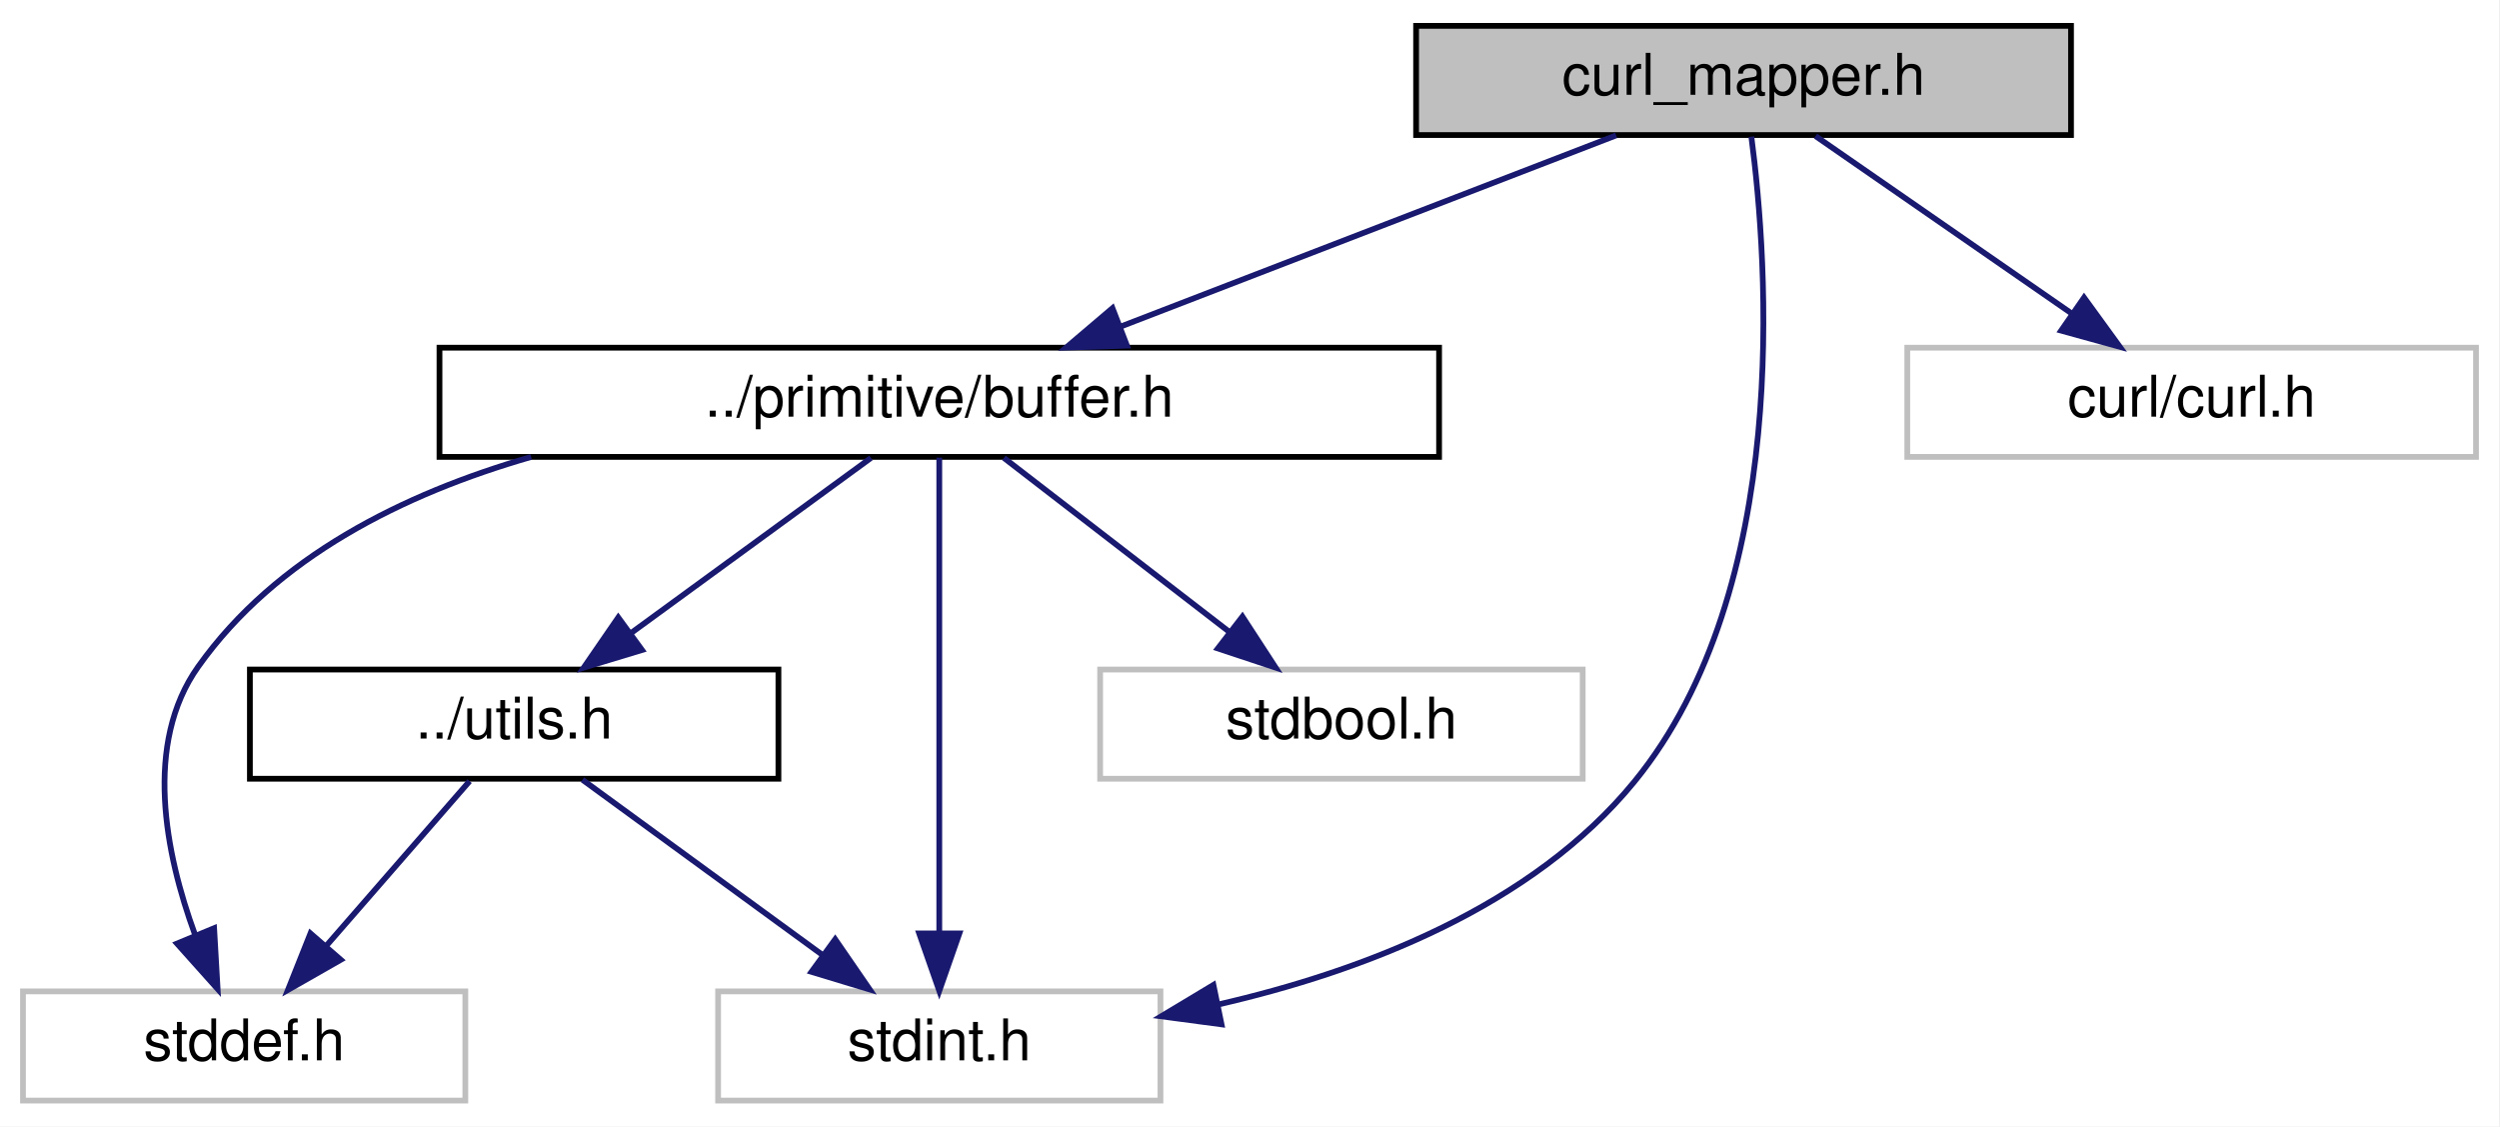
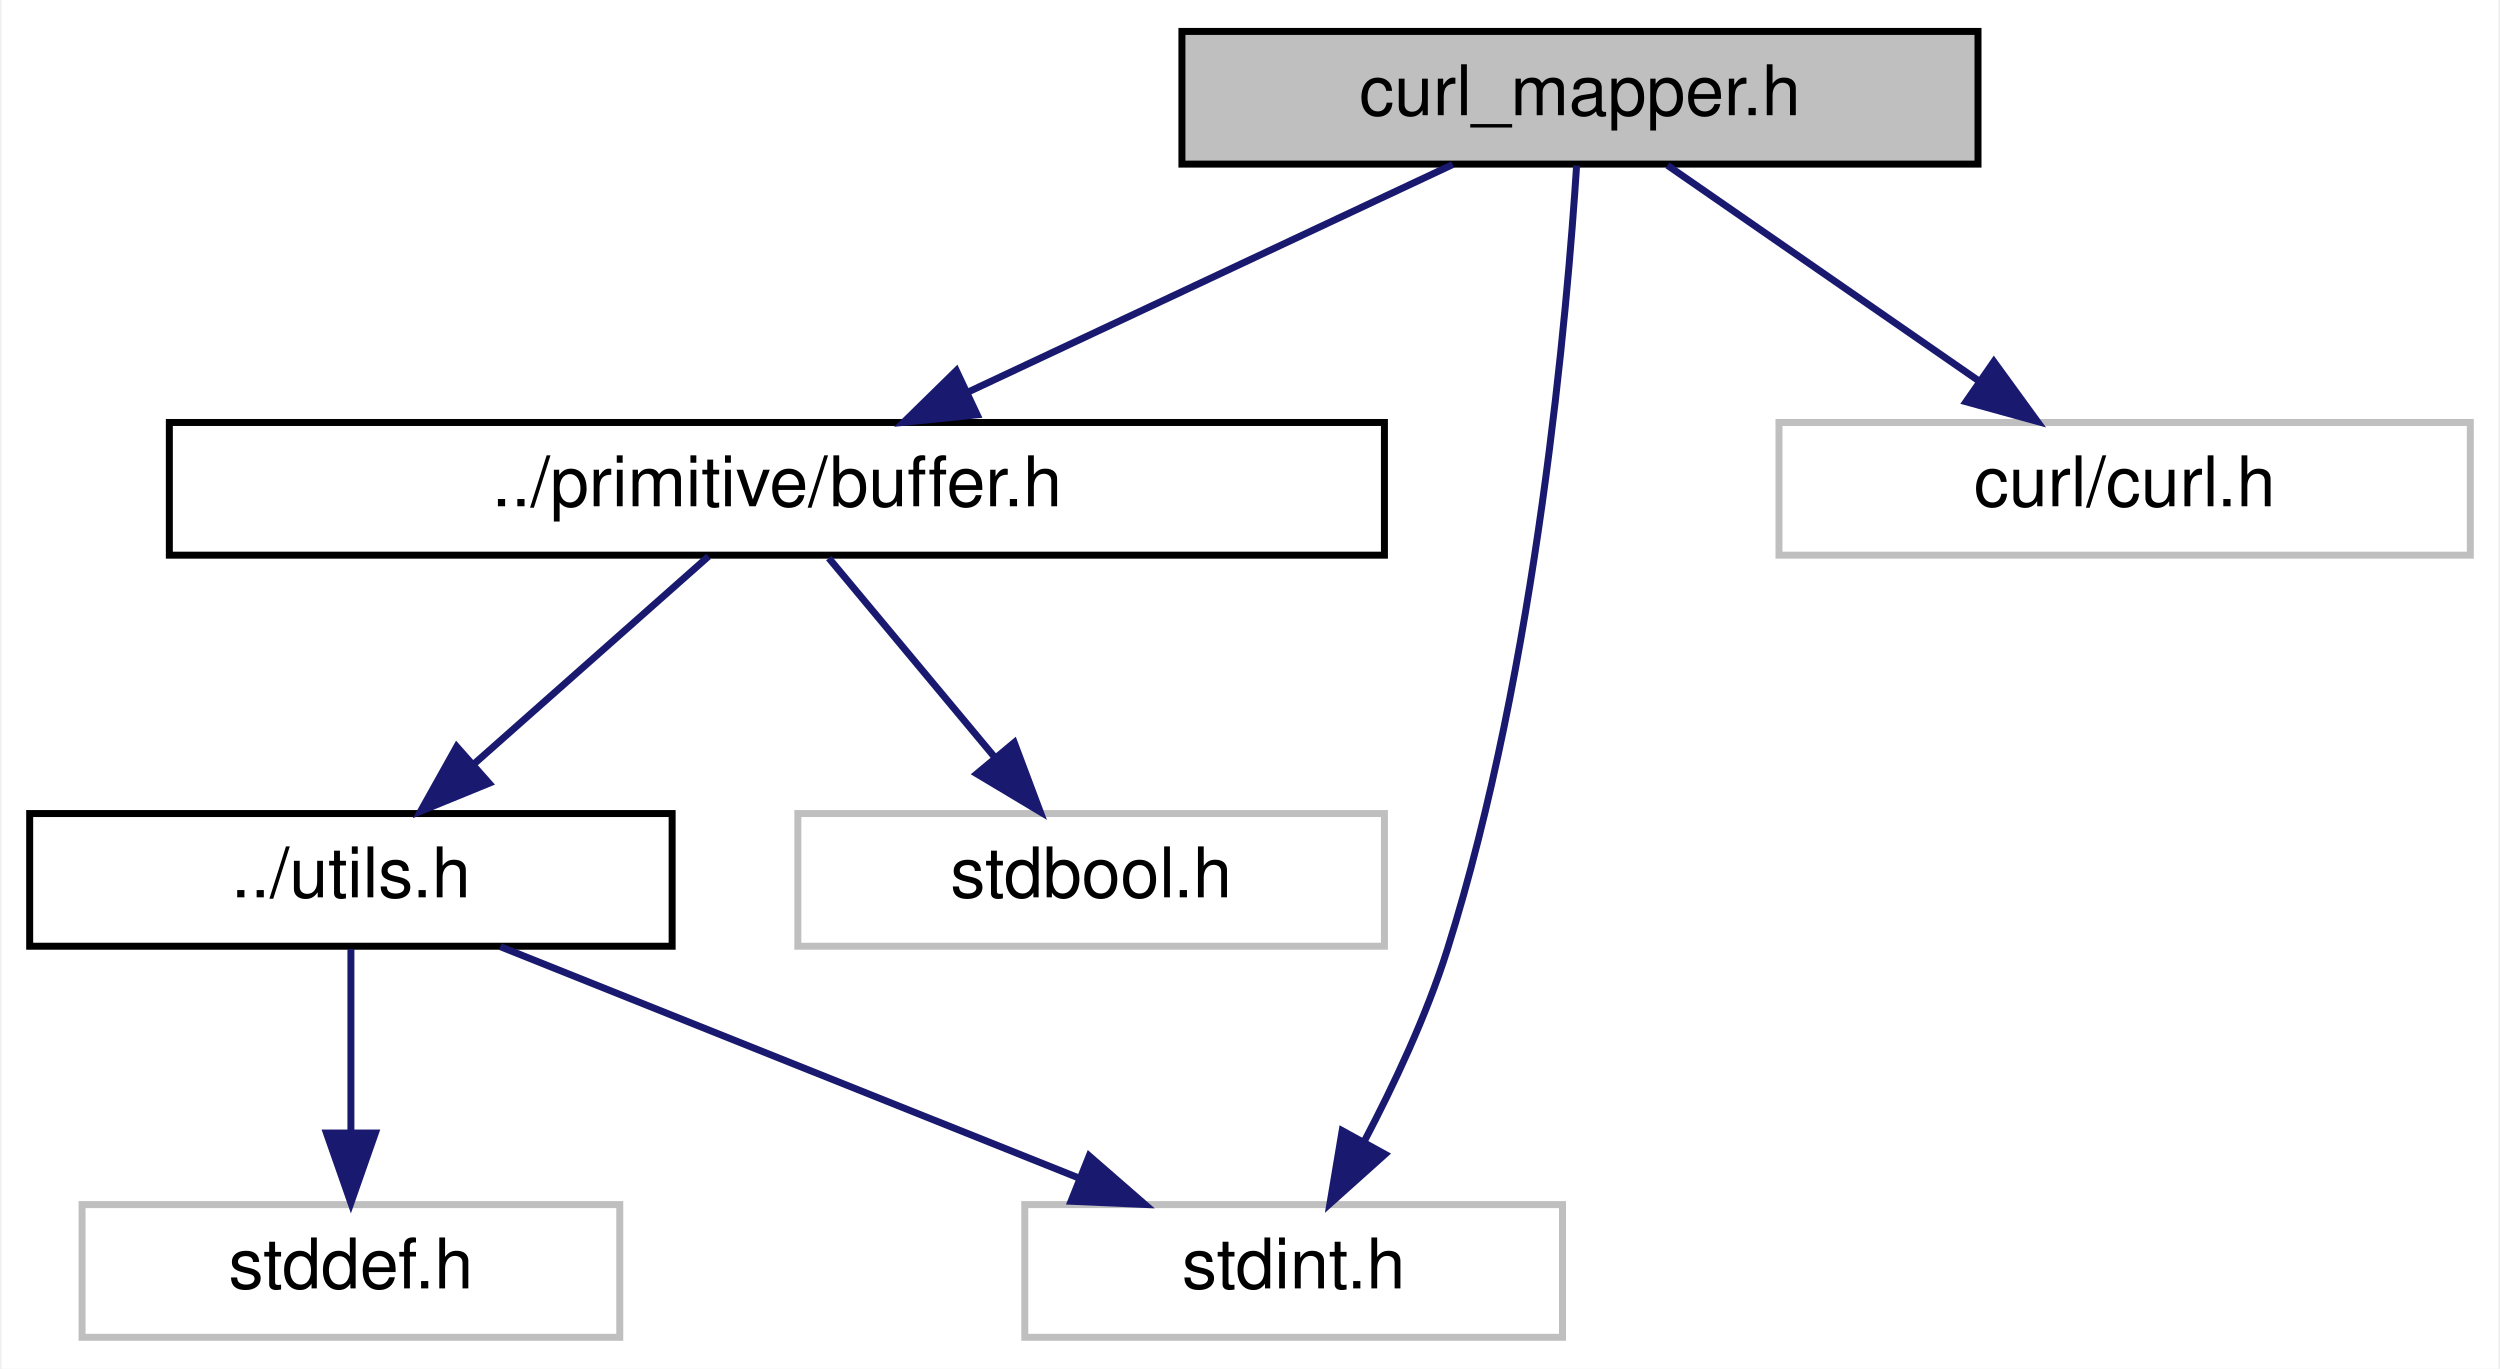
- <svg xmlns="http://www.w3.org/2000/svg" xmlns:xlink="http://www.w3.org/1999/xlink" width="435pt" height="196pt" viewBox="0.00 0.00 435.00 196.00">
+ <svg xmlns="http://www.w3.org/2000/svg" xmlns:xlink="http://www.w3.org/1999/xlink" width="358pt" height="196pt" viewBox="0.00 0.00 357.50 196.00">
  <g id="graph0" class="graph" transform="scale(1 1) rotate(0) translate(4 192)">
-     <polygon fill="white" stroke="transparent" points="-4,4 -4,-192 431,-192 431,4 -4,4" />
+     <polygon fill="white" stroke="transparent" points="-4,4 -4,-192 353.5,-192 353.5,4 -4,4" />
    <g id="node1" class="node">
      <g id="a_node1">
        <a xlink:title=" ">
-           <polygon fill="#bfbfbf" stroke="black" points="242.5,-168.5 242.5,-187.5 356.5,-187.5 356.5,-168.5 242.5,-168.5" />
-           <text text-anchor="middle" x="299.5" y="-175.5" font-family="Helvetica,sans-Serif" font-size="10.00">curl_mapper.h</text>
+           <polygon fill="#bfbfbf" stroke="black" points="165,-168.5 165,-187.5 279,-187.5 279,-168.5 165,-168.5" />
+           <text text-anchor="middle" x="222" y="-175.5" font-family="Helvetica,sans-Serif" font-size="10.00">curl_mapper.h</text>
        </a>
      </g>
    </g>
    <g id="node2" class="node">
      <g id="a_node2">
        <a xlink:href="buffer_8h.html" target="_top" xlink:title=" ">
-           <polygon fill="white" stroke="black" points="72.5,-112.5 72.5,-131.5 246.5,-131.5 246.5,-112.5 72.5,-112.5" />
-           <text text-anchor="middle" x="159.5" y="-119.5" font-family="Helvetica,sans-Serif" font-size="10.00">../primitive/buffer.h</text>
+           <polygon fill="white" stroke="black" points="20,-112.5 20,-131.5 194,-131.5 194,-112.5 20,-112.5" />
+           <text text-anchor="middle" x="107" y="-119.5" font-family="Helvetica,sans-Serif" font-size="10.00">../primitive/buffer.h</text>
        </a>
      </g>
    </g>
    <g id="edge1" class="edge">
-       <path fill="none" stroke="midnightblue" d="M277.32,-168.44C254.07,-159.48 217.35,-145.31 191.08,-135.18" />
-       <polygon fill="midnightblue" stroke="midnightblue" points="192.17,-131.85 181.58,-131.52 189.65,-138.38 192.17,-131.85" />
+       <path fill="none" stroke="midnightblue" d="M203.78,-168.44C185.1,-159.68 155.84,-145.94 134.38,-135.86" />
+       <polygon fill="midnightblue" stroke="midnightblue" points="135.68,-132.6 125.14,-131.52 132.7,-138.93 135.68,-132.6" />
    </g>
    <g id="node5" class="node">
      <g id="a_node5">
        <a xlink:title=" ">
-           <polygon fill="white" stroke="#bfbfbf" points="121,-0.5 121,-19.5 198,-19.5 198,-0.5 121,-0.5" />
-           <text text-anchor="middle" x="159.5" y="-7.5" font-family="Helvetica,sans-Serif" font-size="10.00">stdint.h</text>
+           <polygon fill="white" stroke="#bfbfbf" points="142.5,-0.5 142.5,-19.5 219.5,-19.5 219.5,-0.5 142.5,-0.5" />
+           <text text-anchor="middle" x="181" y="-7.5" font-family="Helvetica,sans-Serif" font-size="10.00">stdint.h</text>
        </a>
      </g>
    </g>
-     <g id="edge9" class="edge">
-       <path fill="none" stroke="midnightblue" d="M300.86,-168.21C303.72,-146.48 307.95,-89.59 280.5,-56 262.72,-34.25 233.34,-23.01 207.98,-17.2" />
-       <polygon fill="midnightblue" stroke="midnightblue" points="208.63,-13.76 198.13,-15.16 207.22,-20.62 208.63,-13.76" />
+     <g id="edge7" class="edge">
+       <path fill="none" stroke="midnightblue" d="M221.52,-168.29C220.23,-148.11 215.84,-96.77 203,-56 200.03,-46.57 195.35,-36.63 191.08,-28.5" />
+       <polygon fill="midnightblue" stroke="midnightblue" points="194.09,-26.71 186.2,-19.64 187.95,-30.09 194.09,-26.71" />
    </g>
    <g id="node7" class="node">
      <g id="a_node7">
        <a xlink:title=" ">
-           <polygon fill="white" stroke="#bfbfbf" points="328,-112.5 328,-131.5 427,-131.5 427,-112.5 328,-112.5" />
-           <text text-anchor="middle" x="377.5" y="-119.5" font-family="Helvetica,sans-Serif" font-size="10.00">curl/curl.h</text>
+           <polygon fill="white" stroke="#bfbfbf" points="250.5,-112.5 250.5,-131.5 349.5,-131.5 349.5,-112.5 250.5,-112.5" />
+           <text text-anchor="middle" x="300" y="-119.5" font-family="Helvetica,sans-Serif" font-size="10.00">curl/curl.h</text>
        </a>
      </g>
    </g>
-     <g id="edge8" class="edge">
-       <path fill="none" stroke="midnightblue" d="M312.03,-168.32C324.09,-159.98 342.53,-147.21 356.77,-137.35" />
-       <polygon fill="midnightblue" stroke="midnightblue" points="358.77,-140.22 365,-131.65 354.78,-134.47 358.77,-140.22" />
+     <g id="edge6" class="edge">
+       <path fill="none" stroke="midnightblue" d="M234.53,-168.32C246.59,-159.98 265.03,-147.21 279.27,-137.35" />
+       <polygon fill="midnightblue" stroke="midnightblue" points="281.27,-140.22 287.5,-131.65 277.28,-134.47 281.27,-140.22" />
    </g>
    <g id="node3" class="node">
      <g id="a_node3">
        <a xlink:href="utils_8h.html" target="_top" xlink:title=" ">
-           <polygon fill="white" stroke="black" points="39.5,-56.5 39.5,-75.5 131.5,-75.5 131.5,-56.5 39.5,-56.5" />
-           <text text-anchor="middle" x="85.5" y="-63.5" font-family="Helvetica,sans-Serif" font-size="10.00">../utils.h</text>
+           <polygon fill="white" stroke="black" points="0,-56.5 0,-75.5 92,-75.5 92,-56.5 0,-56.5" />
+           <text text-anchor="middle" x="46" y="-63.5" font-family="Helvetica,sans-Serif" font-size="10.00">../utils.h</text>
        </a>
      </g>
    </g>
    <g id="edge2" class="edge">
-       <path fill="none" stroke="midnightblue" d="M147.61,-112.32C136.35,-104.11 119.21,-91.6 105.79,-81.81" />
-       <polygon fill="midnightblue" stroke="midnightblue" points="107.75,-78.9 97.61,-75.83 103.62,-84.56 107.75,-78.9" />
+       <path fill="none" stroke="midnightblue" d="M97.2,-112.32C88.18,-104.34 74.59,-92.31 63.68,-82.65" />
+       <polygon fill="midnightblue" stroke="midnightblue" points="65.79,-79.84 55.98,-75.83 61.15,-85.08 65.79,-79.84" />
+     </g>
+     <g id="node6" class="node">
+       <g id="a_node6">
+         <a xlink:title=" ">
+           <polygon fill="white" stroke="#bfbfbf" points="110,-56.5 110,-75.5 194,-75.5 194,-56.5 110,-56.5" />
+           <text text-anchor="middle" x="152" y="-63.5" font-family="Helvetica,sans-Serif" font-size="10.00">stdbool.h</text>
+         </a>
+       </g>
+     </g>
+     <g id="edge5" class="edge">
+       <path fill="none" stroke="midnightblue" d="M114.43,-112.08C120.85,-104.38 130.31,-93.03 138.12,-83.65" />
+       <polygon fill="midnightblue" stroke="midnightblue" points="140.99,-85.67 144.71,-75.75 135.62,-81.19 140.99,-85.67" />
    </g>
    <g id="node4" class="node">
      <g id="a_node4">
        <a xlink:title=" ">
-           <polygon fill="white" stroke="#bfbfbf" points="0,-0.5 0,-19.5 77,-19.5 77,-0.5 0,-0.5" />
-           <text text-anchor="middle" x="38.5" y="-7.5" font-family="Helvetica,sans-Serif" font-size="10.00">stddef.h</text>
+           <polygon fill="white" stroke="#bfbfbf" points="7.5,-0.5 7.5,-19.5 84.5,-19.5 84.5,-0.5 7.5,-0.5" />
+           <text text-anchor="middle" x="46" y="-7.5" font-family="Helvetica,sans-Serif" font-size="10.00">stddef.h</text>
        </a>
      </g>
    </g>
-     <g id="edge6" class="edge">
-       <path fill="none" stroke="midnightblue" d="M88.46,-112.49C66.24,-106.1 44.03,-95.05 30.5,-76 20.95,-62.56 24.79,-43.48 29.91,-29.47" />
-       <polygon fill="midnightblue" stroke="midnightblue" points="33.27,-30.5 33.88,-19.92 26.81,-27.82 33.27,-30.5" />
-     </g>
-     <g id="edge7" class="edge">
-       <path fill="none" stroke="midnightblue" d="M159.5,-112.37C159.5,-94.62 159.5,-53.67 159.5,-29.6" />
-       <polygon fill="midnightblue" stroke="midnightblue" points="163,-29.59 159.5,-19.59 156,-29.59 163,-29.59" />
-     </g>
-     <g id="node6" class="node">
-       <g id="a_node6">
-         <a xlink:title=" ">
-           <polygon fill="white" stroke="#bfbfbf" points="187.5,-56.5 187.5,-75.5 271.5,-75.5 271.5,-56.5 187.5,-56.5" />
-           <text text-anchor="middle" x="229.5" y="-63.5" font-family="Helvetica,sans-Serif" font-size="10.00">stdbool.h</text>
-         </a>
-       </g>
-     </g>
-     <g id="edge5" class="edge">
-       <path fill="none" stroke="midnightblue" d="M170.75,-112.32C181.3,-104.18 197.3,-91.84 209.94,-82.09" />
-       <polygon fill="midnightblue" stroke="midnightblue" points="212.27,-84.71 218.05,-75.83 207.99,-79.17 212.27,-84.71" />
-     </g>
    <g id="edge3" class="edge">
-       <path fill="none" stroke="midnightblue" d="M77.74,-56.08C70.96,-48.3 60.96,-36.8 52.74,-27.37" />
-       <polygon fill="midnightblue" stroke="midnightblue" points="55.32,-25 46.12,-19.75 50.04,-29.59 55.32,-25" />
+       <path fill="none" stroke="midnightblue" d="M46,-56.08C46,-49.01 46,-38.86 46,-29.99" />
+       <polygon fill="midnightblue" stroke="midnightblue" points="49.5,-29.75 46,-19.75 42.5,-29.75 49.5,-29.75" />
    </g>
    <g id="edge4" class="edge">
-       <path fill="none" stroke="midnightblue" d="M97.39,-56.32C108.65,-48.11 125.79,-35.6 139.21,-25.81" />
-       <polygon fill="midnightblue" stroke="midnightblue" points="141.38,-28.56 147.39,-19.83 137.25,-22.9 141.38,-28.56" />
+       <path fill="none" stroke="midnightblue" d="M67.39,-56.44C89.71,-47.52 124.9,-33.44 150.21,-23.32" />
+       <polygon fill="midnightblue" stroke="midnightblue" points="151.72,-26.48 159.71,-19.52 149.12,-19.98 151.72,-26.48" />
    </g>
  </g>
</svg>
